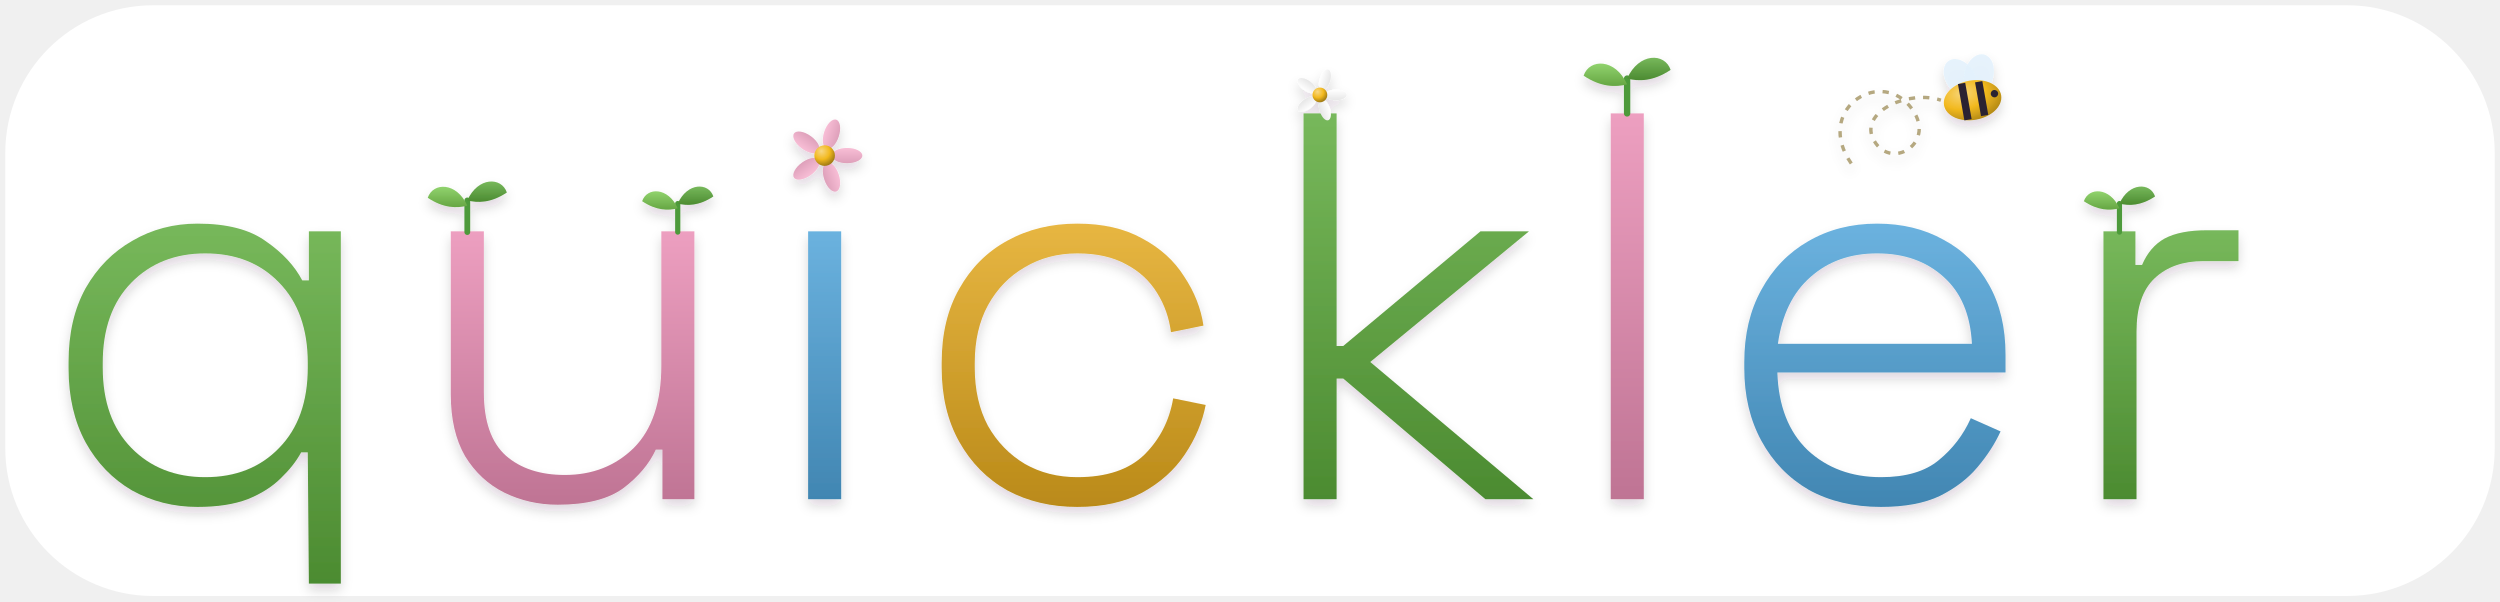
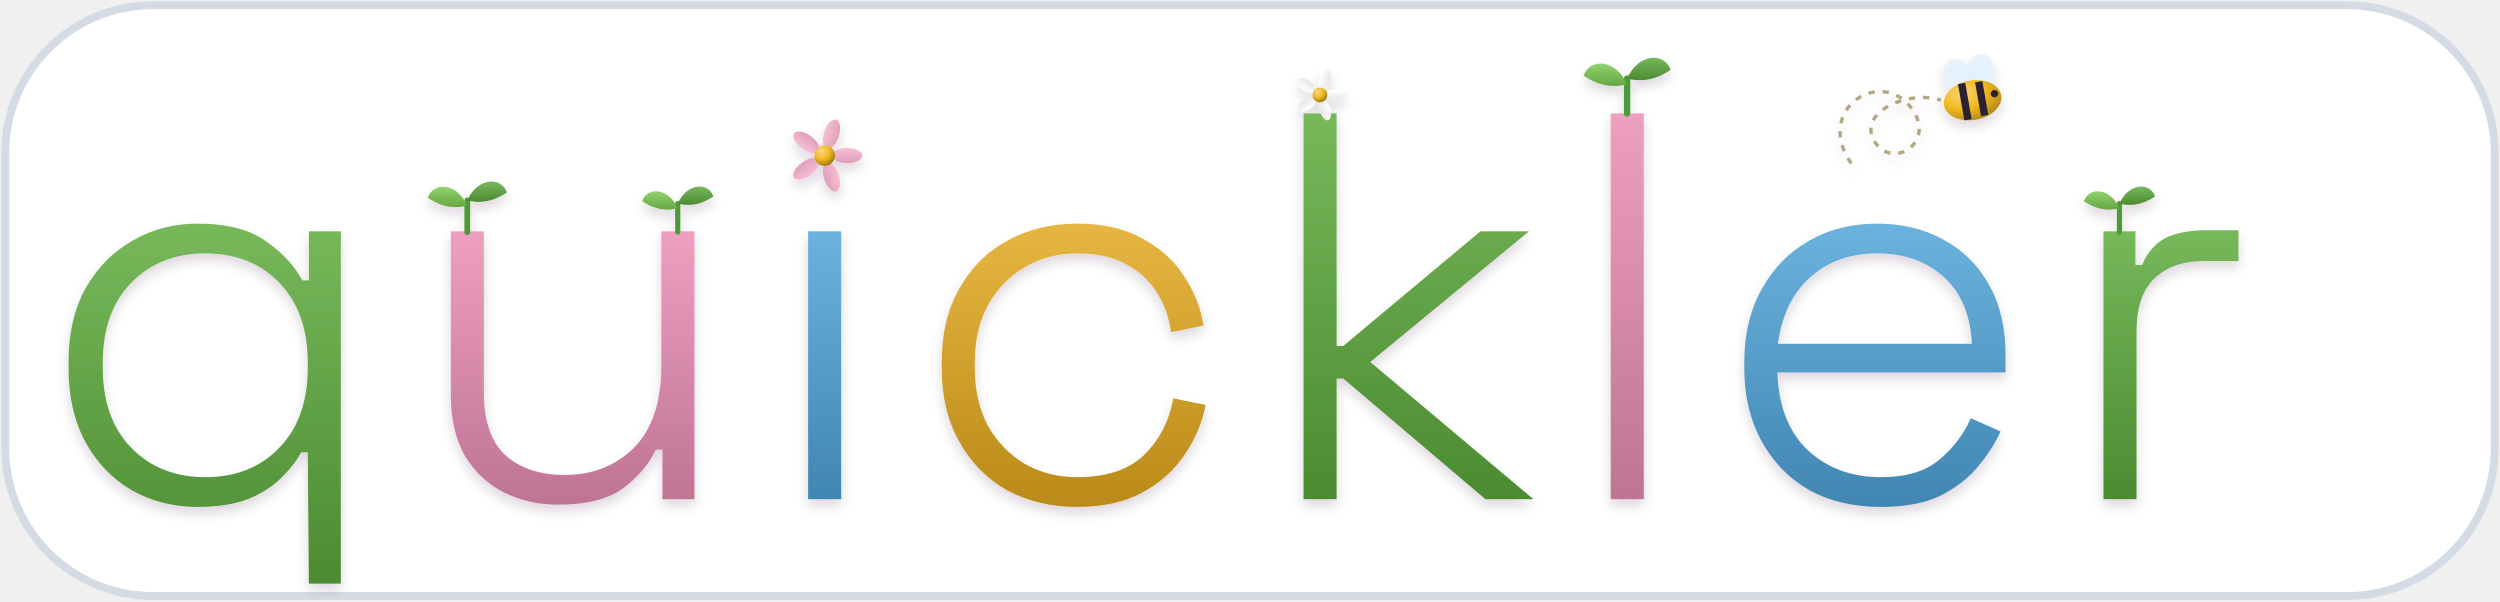
<svg xmlns="http://www.w3.org/2000/svg" width="1896" height="456" viewBox="-12 -32 948 228" role="img" aria-label="Quickler logo">
  <defs>
    <filter id="lift" x="-6%" y="-12%" width="112%" height="134%">
      <feDropShadow dx="0" dy="2.5" stdDeviation="2.2" flood-color="#241830" flood-opacity=".16" />
    </filter>
    <linearGradient id="L5DAA3C" x1="0" y1="0" x2="0" y2="1">
      <stop stop-color="#77B85B" />
      <stop offset="1" stop-color="#4C8B31" />
    </linearGradient>
    <linearGradient id="LE98DB4" x1="0" y1="0" x2="0" y2="1">
      <stop stop-color="#ED9FC0" />
      <stop offset="1" stop-color="#BF7494" />
    </linearGradient>
    <linearGradient id="L4FA3D9" x1="0" y1="0" x2="0" y2="1">
      <stop stop-color="#6BB2DF" />
      <stop offset="1" stop-color="#4186B2" />
    </linearGradient>
    <linearGradient id="LE3A81E" x1="0" y1="0" x2="0" y2="1">
      <stop stop-color="#E7B642" />
      <stop offset="1" stop-color="#BA8A19" />
    </linearGradient>
    <linearGradient id="sl1" x1="0" y1="0" x2="0" y2="1">
      <stop stop-color="#91D36E" />
      <stop offset="1" stop-color="#66A643" />
    </linearGradient>
    <linearGradient id="sl2" x1="0" y1="0" x2="0" y2="1">
      <stop stop-color="#77B85B" />
      <stop offset="1" stop-color="#4C8B31" />
    </linearGradient>
    <linearGradient id="blos" x1="0" y1="0" x2="0" y2="1">
      <stop stop-color="#F8BED6" />
      <stop offset="1" stop-color="#DEA0BA" />
    </linearGradient>
    <radialGradient id="blosc" cx="0.38" cy="0.32" r="0.7" fx="0.34" fy="0.28">
      <stop stop-color="#F8D884" />
      <stop offset=".55" stop-color="#F2B91F" />
      <stop offset="1" stop-color="#9D7814" />
    </radialGradient>
    <linearGradient id="blos2" x1="0" y1="0" x2="0" y2="1">
      <stop stop-color="#FFFFFF" />
      <stop offset="1" stop-color="#E6E6E6" />
    </linearGradient>
    <radialGradient id="blos2c" cx="0.38" cy="0.32" r="0.7" fx="0.34" fy="0.28">
      <stop stop-color="#F8D884" />
      <stop offset=".55" stop-color="#F2B91F" />
      <stop offset="1" stop-color="#9D7814" />
    </radialGradient>
    <radialGradient id="bee" cx="0.38" cy="0.32" r="0.7" fx="0.34" fy="0.28">
      <stop stop-color="#F7D579" />
      <stop offset=".55" stop-color="#F2B91F" />
      <stop offset="1" stop-color="#B68B17" />
    </radialGradient>
  </defs>
-   <rect x="-10" y="-30" width="944" height="224" rx="56" fill="#FFFFFF" />
+   <rect x="-10" y="-30" width="944" height="224" rx="56" fill="#FFFFFF" stroke="#D5DBE4" stroke-width="3" />
  <g filter="url(#lift)">
    <path d="M105.124 189.3L104.706 139.535H102.198C100.387 142.879 97.809 146.153 94.465 149.358C91.26 152.563 87.08 155.21 81.925 157.3C76.77 159.251 70.43 160.226 62.906 160.226C53.849 160.226 45.559 158.136 38.035 153.956C30.65 149.637 24.798 143.576 20.479 135.773C16.16 127.831 14 118.496 14 107.767V105.259C14 94.391 16.16 85.056 20.479 77.253C24.938 69.45 30.859 63.459 38.244 59.279C45.629 54.96 53.849 52.8 62.906 52.8C74.053 52.8 82.691 55.029 88.822 59.488C95.092 63.807 99.69 68.754 102.616 74.327H105.124V55.726H117.246V189.3H105.124ZM65.832 148.94C77.397 148.94 86.732 145.248 93.838 137.863C101.083 130.478 104.706 120.307 104.706 107.349V105.677C104.706 92.719 101.083 82.548 93.838 75.163C86.732 67.778 77.397 64.086 65.832 64.086C54.407 64.086 45.071 67.778 37.826 75.163C30.581 82.548 26.958 92.719 26.958 105.677V107.349C26.958 120.307 30.581 130.478 37.826 137.863C45.071 145.248 54.407 148.94 65.832 148.94Z" fill="url(#L5DAA3C)" />
    <path d="M199.484 159.39C192.239 159.39 185.481 157.857 179.211 154.792C173.081 151.727 168.134 147.129 164.372 140.998C160.75 134.728 158.938 126.925 158.938 117.59V55.726H171.478V116.754C171.478 127.761 174.265 135.773 179.838 140.789C185.412 145.666 192.866 148.104 202.201 148.104C212.651 148.104 221.36 144.69 228.326 137.863C235.293 130.896 238.776 120.446 238.776 106.513V55.726H251.316V157.3H239.194V138.49H236.686C234.178 143.924 230.068 148.801 224.355 153.12C218.643 157.3 210.352 159.39 199.484 159.39Z" fill="url(#LE98DB4)" />
    <path d="M294.439 157.3V55.726H306.979V157.3H294.439Z" fill="url(#L4FA3D9)" />
    <path d="M396.499 160.226C386.607 160.226 377.759 158.136 369.956 153.956C362.293 149.637 356.232 143.506 351.773 135.564C347.315 127.622 345.085 118.287 345.085 107.558V105.468C345.085 94.6 347.315 85.265 351.773 77.462C356.232 69.52 362.293 63.459 369.956 59.279C377.759 54.96 386.607 52.8 396.499 52.8C406.253 52.8 414.473 54.681 421.161 58.443C427.989 62.066 433.283 66.873 437.045 72.864C440.947 78.716 443.385 84.916 444.36 91.465L432.029 93.973C431.333 88.539 429.591 83.593 426.804 79.134C424.018 74.536 420.116 70.913 415.1 68.266C410.084 65.479 403.884 64.086 396.499 64.086C389.115 64.086 382.496 65.828 376.644 69.311C370.792 72.655 366.125 77.462 362.641 83.732C359.297 89.863 357.625 97.178 357.625 105.677V107.349C357.625 115.848 359.297 123.233 362.641 129.503C366.125 135.634 370.792 140.441 376.644 143.924C382.496 147.268 389.115 148.94 396.499 148.94C407.646 148.94 416.145 146.084 421.997 140.371C427.849 134.519 431.472 127.413 432.865 119.053L445.196 121.561C443.942 128.11 441.295 134.38 437.254 140.371C433.353 146.223 427.989 151.03 421.161 154.792C414.473 158.415 406.253 160.226 396.499 160.226Z" fill="url(#LE3A81E)" />
    <path d="M482.302 157.3V11H494.842V99.198H497.35L549.391 55.726H567.783L507.591 105.259L569.455 157.3H551.272L497.35 111.529H494.842V157.3H482.302Z" fill="url(#L5DAA3C)" />
    <path d="M598.787 157.3V11H611.327V157.3Z" fill="url(#LE98DB4)" />
    <path d="M701.266 160.226C690.816 160.226 681.689 158.066 673.886 153.747C666.223 149.288 660.232 143.088 655.912 135.146C651.593 127.204 649.433 118.078 649.433 107.767V105.259C649.433 94.809 651.593 85.683 655.912 77.88C660.232 69.938 666.153 63.807 673.677 59.488C681.341 55.029 690.049 52.8 699.802 52.8C709.277 52.8 717.637 54.82 724.883 58.861C732.267 62.762 738.049 68.475 742.229 75.999C746.409 83.384 748.5 92.231 748.5 102.542V109.23H661.974C662.392 121.909 666.223 131.732 673.469 138.699C680.853 145.526 690.119 148.94 701.266 148.94C710.74 148.94 718.055 146.78 723.211 142.461C728.505 138.142 732.546 132.847 735.333 126.577L746.619 131.593C744.529 136.191 741.603 140.719 737.841 145.178C734.218 149.497 729.48 153.12 723.628 156.046C717.776 158.833 710.322 160.226 701.266 160.226ZM662.182 98.362H735.75C735.193 87.355 731.64 78.925 725.091 73.073C718.543 67.082 710.113 64.086 699.802 64.086C689.631 64.086 681.201 67.082 674.513 73.073C667.825 78.925 663.715 87.355 662.182 98.362Z" fill="url(#L4FA3D9)" />
    <path d="M785.63 157.3V55.726H797.752V68.475H800.26C802.21 63.877 805.067 60.533 808.829 58.443C812.73 56.353 818.094 55.308 824.922 55.308H836.835V67.012H823.459C815.795 67.012 809.665 69.172 805.067 73.491C800.469 77.81 798.17 84.568 798.17 93.764V157.3H785.63Z" fill="url(#L5DAA3C)" />
    <g transform="translate(165.2 56) scale(1)">
      <path d="M0 0 V-12" stroke="#4E9A3A" stroke-width="2.2" stroke-linecap="round" />
      <path d="M0 -10 C-4 -19 -13 -19 -15 -13 C-9 -9 -4 -9 0 -10Z" fill="url(#sl1)" />
      <path d="M0 -12 C4 -21 13 -21 15 -15 C9 -11 4 -11 0 -12Z" fill="url(#sl2)" />
    </g>
    <g transform="translate(245 56) scale(0.9)">
      <path d="M0 0 V-12" stroke="#4E9A3A" stroke-width="2.2" stroke-linecap="round" />
      <path d="M0 -10 C-4 -19 -13 -19 -15 -13 C-9 -9 -4 -9 0 -10Z" fill="url(#sl1)" />
      <path d="M0 -12 C4 -21 13 -21 15 -15 C9 -11 4 -11 0 -12Z" fill="url(#sl2)" />
    </g>
    <g transform="translate(605 11) scale(1.1)">
      <path d="M0 0 V-12" stroke="#4E9A3A" stroke-width="2.2" stroke-linecap="round" />
      <path d="M0 -10 C-4 -19 -13 -19 -15 -13 C-9 -9 -4 -9 0 -10Z" fill="url(#sl1)" />
      <path d="M0 -12 C4 -21 13 -21 15 -15 C9 -11 4 -11 0 -12Z" fill="url(#sl2)" />
    </g>
    <g transform="translate(791.7 56) scale(0.9)">
      <path d="M0 0 V-12" stroke="#4E9A3A" stroke-width="2.2" stroke-linecap="round" />
      <path d="M0 -10 C-4 -19 -13 -19 -15 -13 C-9 -9 -4 -9 0 -10Z" fill="url(#sl1)" />
      <path d="M0 -12 C4 -21 13 -21 15 -15 C9 -11 4 -11 0 -12Z" fill="url(#sl2)" />
    </g>
    <ellipse cx="309.2" cy="27.0" rx="5.8" ry="2.9" transform="rotate(0 309.2 27.0)" fill="url(#blos)" />
    <ellipse cx="303.3" cy="35.1" rx="5.8" ry="2.9" transform="rotate(72 303.3 35.1)" fill="url(#blos)" />
    <ellipse cx="293.8" cy="32.0" rx="5.8" ry="2.9" transform="rotate(144 293.8 32.0)" fill="url(#blos)" />
    <ellipse cx="293.8" cy="22.0" rx="5.8" ry="2.9" transform="rotate(216 293.8 22.0)" fill="url(#blos)" />
    <ellipse cx="303.3" cy="18.9" rx="5.8" ry="2.9" transform="rotate(288 303.3 18.9)" fill="url(#blos)" />
    <circle cx="300.7" cy="27" r="3.9" fill="url(#blosc)" />
    <ellipse cx="494.5" cy="4.0" rx="4.1" ry="2.0" transform="rotate(0 494.5 4.0)" fill="url(#blos2)" />
    <ellipse cx="490.4" cy="9.7" rx="4.1" ry="2.0" transform="rotate(72 490.4 9.7)" fill="url(#blos2)" />
    <ellipse cx="483.6" cy="7.5" rx="4.1" ry="2.0" transform="rotate(144 483.6 7.5)" fill="url(#blos2)" />
    <ellipse cx="483.6" cy="0.5" rx="4.1" ry="2.0" transform="rotate(216 483.6 0.5)" fill="url(#blos2)" />
    <ellipse cx="490.4" cy="-1.7" rx="4.1" ry="2.0" transform="rotate(288 490.4 -1.7)" fill="url(#blos2)" />
    <circle cx="488.5" cy="4" r="2.8" fill="url(#blos2c)" />
    <path d="M690 30 C676 10 700 -6 712 8 C724 22 704 34 698 20 C694 10 712 2 724 6" stroke="#B5A880" stroke-width="1.3" stroke-dasharray="2.4 3" fill="none" />
    <g transform="translate(736 6) rotate(-10)">
      <ellipse cx="-3" cy="-9" rx="5.5" ry="8" fill="#E3F2FD" opacity=".9" transform="rotate(-25 -3 -9)" />
      <ellipse cx="4" cy="-9" rx="5.5" ry="8" fill="#E3F2FD" opacity=".9" transform="rotate(25 4 -9)" />
      <ellipse rx="11" ry="7.5" fill="url(#bee)" />
      <path d="M-3 -7 V7 M3.5 -6.5 V6.5" stroke="#2B2233" stroke-width="2.8" />
      <circle cx="8.6" cy="-1" r="1.4" fill="#2B2233" />
    </g>
  </g>
</svg>
